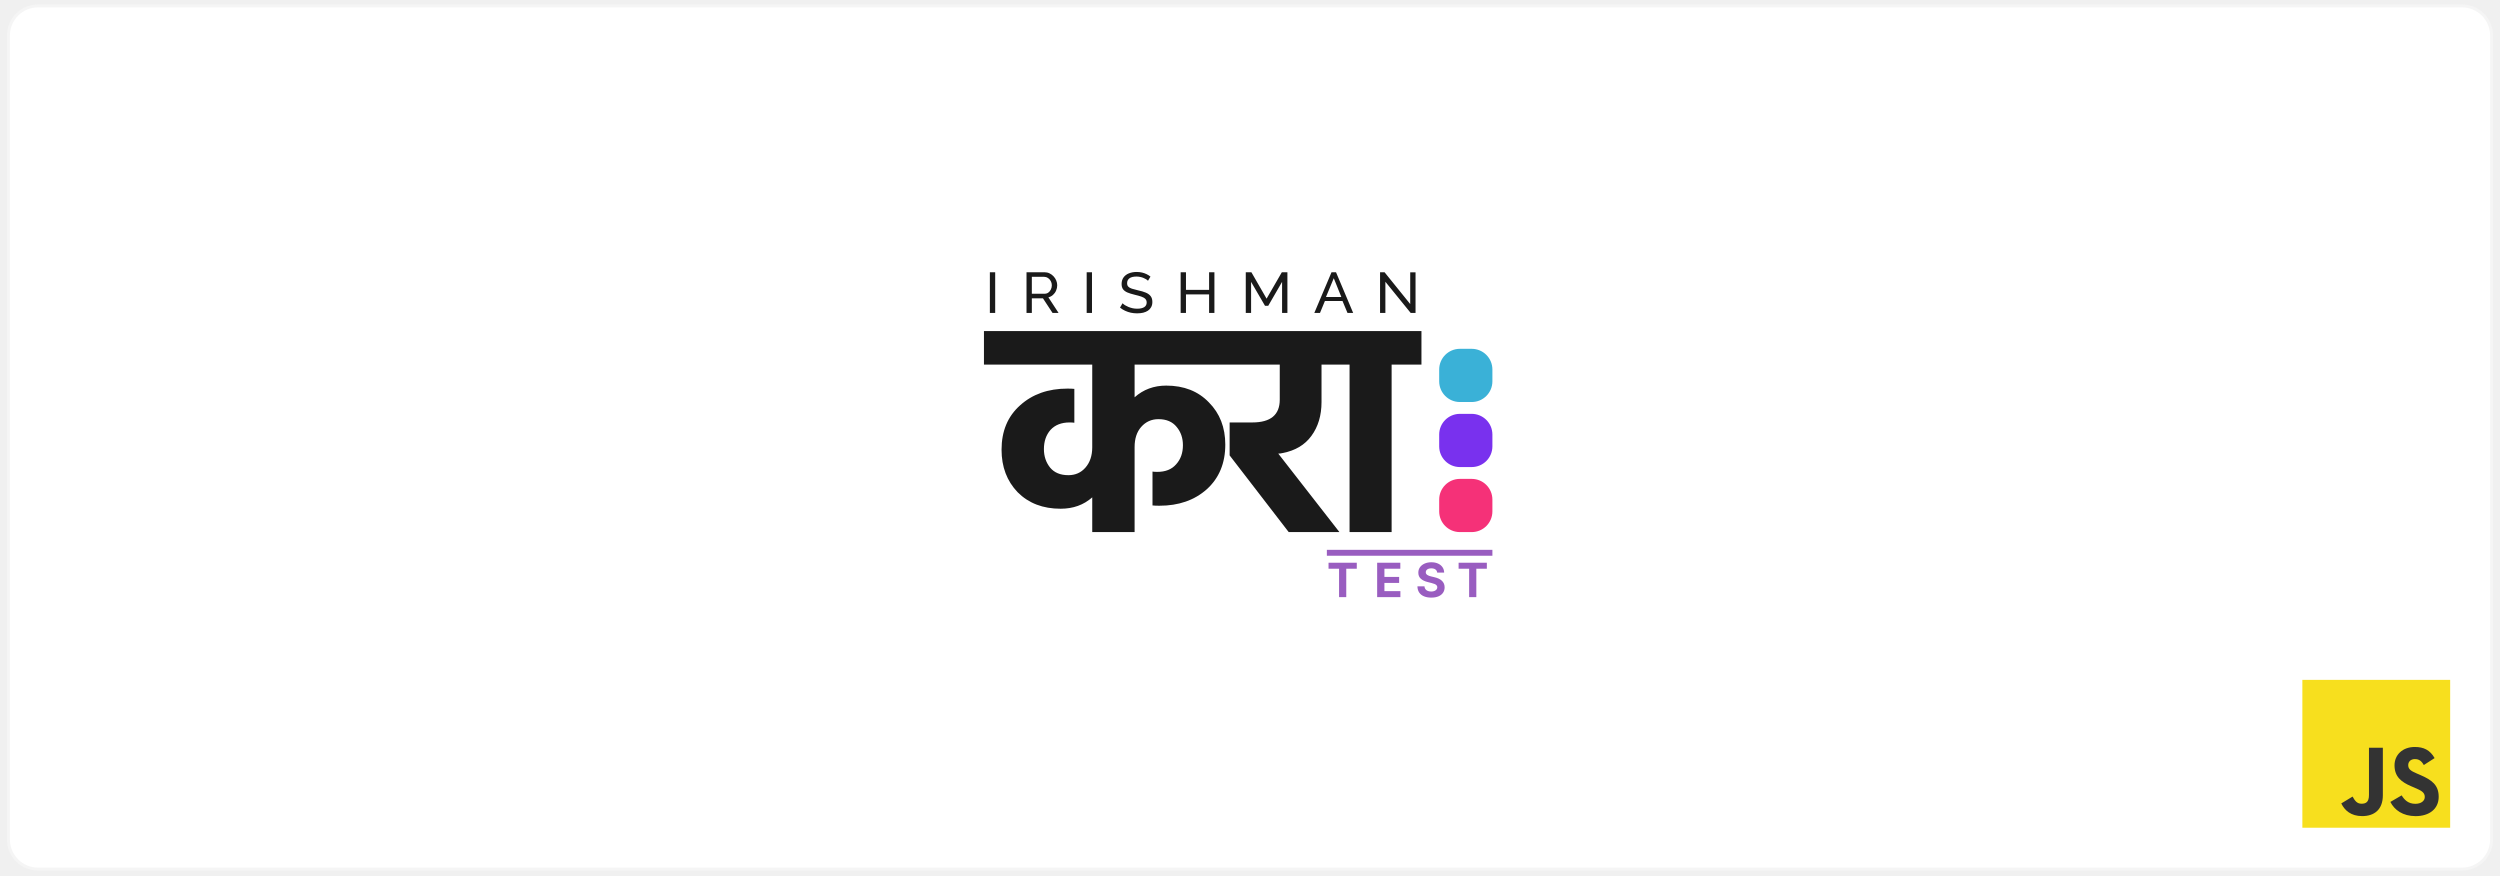
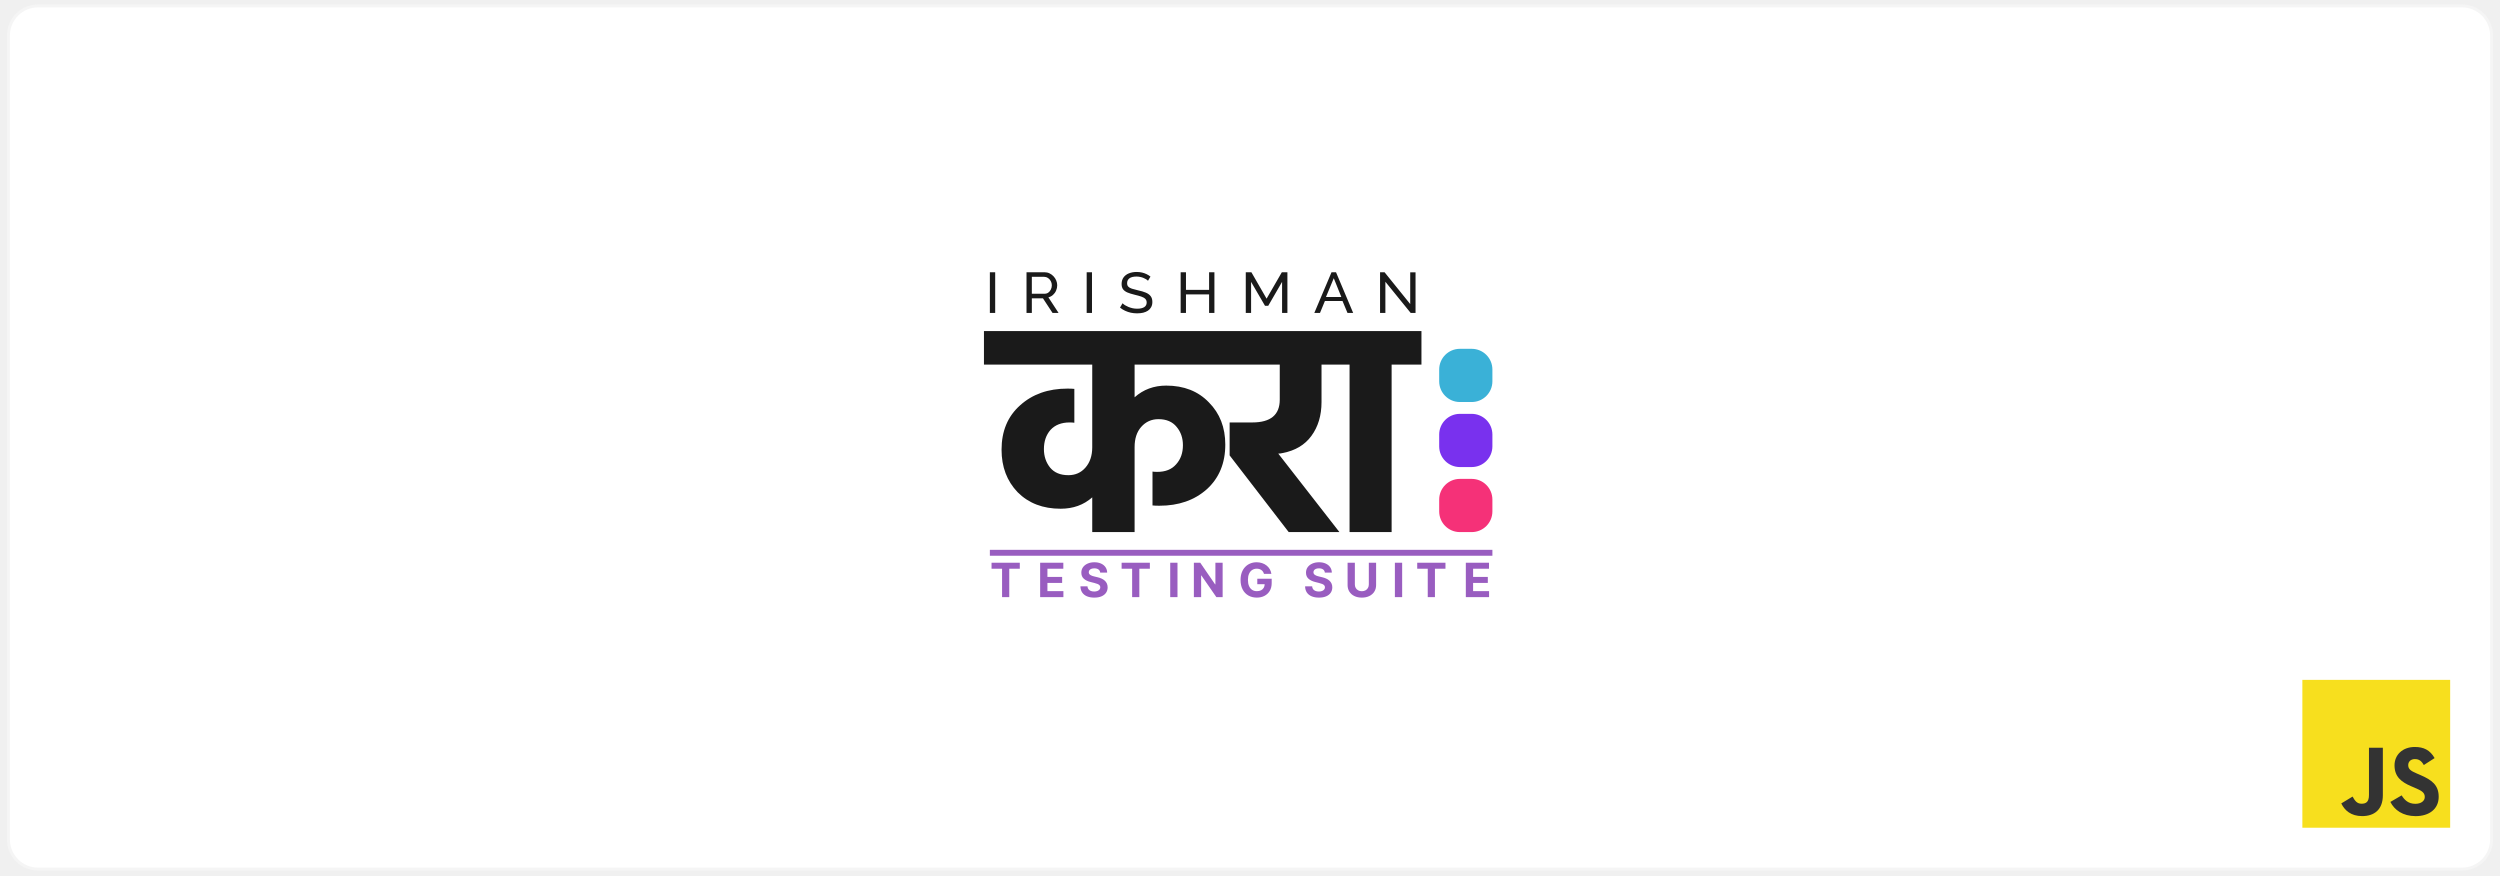
<svg xmlns="http://www.w3.org/2000/svg" width="1200" height="420" viewBox="-160 -40 420 148" fill="none">
  <rect style="stroke: #f5f5f5; stroke-width: 0.5;" rx="5" x="-160" y="-39" width="420" height="146" fill="#ffffff" />
  <path d="M48.847 21.675H30.481V27.198C31.961 25.881 33.744 25.222 35.829 25.222C38.823 25.222 41.228 26.168 43.045 28.06C44.895 29.918 45.82 32.299 45.82 35.204C45.82 38.346 44.777 40.862 42.692 42.754C40.606 44.612 37.932 45.541 34.669 45.541C34.164 45.541 33.778 45.524 33.508 45.49V39.764C33.71 39.798 33.979 39.815 34.316 39.815C35.695 39.815 36.755 39.393 37.495 38.548C38.268 37.704 38.655 36.623 38.655 35.306C38.655 34.089 38.302 33.059 37.595 32.215C36.889 31.336 35.863 30.897 34.517 30.897C33.34 30.897 32.365 31.336 31.591 32.215C30.851 33.059 30.481 34.191 30.481 35.609V50H23.316V44.122C21.87 45.406 20.087 46.048 17.968 46.048C14.974 46.048 12.552 45.119 10.702 43.261C8.885 41.369 7.977 38.971 7.977 36.066C7.977 32.924 9.02 30.424 11.105 28.566C13.191 26.675 15.865 25.729 19.128 25.729C19.599 25.729 19.986 25.746 20.289 25.779V31.505C20.087 31.471 19.818 31.454 19.481 31.454C18.102 31.454 17.026 31.877 16.252 32.721C15.512 33.566 15.142 34.647 15.142 35.964C15.142 37.18 15.495 38.227 16.201 39.106C16.908 39.95 17.934 40.373 19.279 40.373C20.457 40.373 21.415 39.95 22.155 39.106C22.929 38.227 23.316 37.079 23.316 35.66V21.675H5V16H48.847V21.675ZM46.556 37.028V31.454H50.391C53.486 31.454 55.033 30.171 55.033 27.604V21.675H43.277V16H67.345V21.675H62.097V28.009C62.097 30.272 61.525 32.181 60.382 33.735C59.272 35.255 57.657 36.218 55.538 36.623C55.269 36.691 55.016 36.724 54.781 36.724L65.125 50H56.547L46.556 37.028ZM61.794 21.675V16H79V21.675H73.954V50H66.84V21.675H61.794Z" fill="#1A1A1A" />
  <path d="M6 12.932V6.048H6.9V12.932H6ZM12.199 12.932V6.048H15.24C15.553 6.048 15.84 6.113 16.1 6.242C16.36 6.365 16.587 6.533 16.78 6.747C16.974 6.953 17.124 7.189 17.231 7.454C17.337 7.713 17.391 7.978 17.391 8.249C17.391 8.566 17.327 8.867 17.201 9.151C17.081 9.435 16.907 9.678 16.68 9.878C16.46 10.079 16.2 10.217 15.9 10.295L17.621 12.932H16.6L14.98 10.46H13.1V12.932H12.199ZM13.1 9.684H15.25C15.497 9.684 15.71 9.62 15.89 9.49C16.077 9.355 16.22 9.177 16.32 8.957C16.427 8.737 16.48 8.501 16.48 8.249C16.48 7.991 16.42 7.755 16.3 7.542C16.18 7.322 16.024 7.147 15.83 7.018C15.637 6.889 15.424 6.824 15.19 6.824H13.1V9.684ZM22.374 12.932V6.048H23.274V12.932H22.374ZM32.745 7.493C32.664 7.403 32.558 7.315 32.424 7.231C32.291 7.147 32.141 7.073 31.974 7.008C31.808 6.937 31.624 6.882 31.424 6.843C31.231 6.798 31.027 6.776 30.814 6.776C30.267 6.776 29.864 6.876 29.604 7.076C29.344 7.277 29.214 7.551 29.214 7.9C29.214 8.146 29.28 8.34 29.414 8.482C29.547 8.624 29.75 8.741 30.024 8.831C30.304 8.922 30.657 9.015 31.084 9.112C31.578 9.216 32.004 9.342 32.364 9.49C32.724 9.639 33.001 9.839 33.195 10.091C33.388 10.337 33.485 10.667 33.485 11.08C33.485 11.41 33.418 11.698 33.285 11.943C33.158 12.182 32.978 12.383 32.745 12.544C32.511 12.699 32.238 12.816 31.924 12.893C31.611 12.964 31.271 13 30.904 13C30.544 13 30.191 12.964 29.844 12.893C29.504 12.816 29.18 12.706 28.873 12.564C28.567 12.421 28.28 12.244 28.013 12.03L28.443 11.294C28.55 11.403 28.687 11.513 28.854 11.623C29.027 11.727 29.22 11.824 29.434 11.914C29.654 12.005 29.89 12.079 30.144 12.137C30.397 12.189 30.657 12.215 30.924 12.215C31.431 12.215 31.824 12.127 32.104 11.953C32.384 11.772 32.524 11.51 32.524 11.168C32.524 10.909 32.444 10.702 32.284 10.547C32.131 10.392 31.901 10.263 31.594 10.159C31.287 10.056 30.914 9.952 30.474 9.849C29.994 9.733 29.59 9.607 29.264 9.471C28.937 9.329 28.69 9.145 28.523 8.918C28.363 8.692 28.283 8.398 28.283 8.036C28.283 7.596 28.393 7.225 28.613 6.921C28.834 6.617 29.137 6.388 29.524 6.233C29.91 6.078 30.347 6 30.834 6C31.154 6 31.451 6.032 31.724 6.097C32.004 6.162 32.264 6.252 32.504 6.368C32.745 6.485 32.965 6.624 33.165 6.785L32.745 7.493ZM43.981 6.048V12.932H43.081V9.801H39.17V12.932H38.27V6.048H39.17V9.025H43.081V6.048H43.981ZM55.426 12.932V7.677L53.086 11.72H52.536L50.185 7.677V12.932H49.285V6.048H50.235L52.806 10.518L55.386 6.048H56.327V12.932H55.426ZM63.789 6.048H64.549L67.45 12.932H66.49L65.649 10.915H62.669L61.838 12.932H60.878L63.789 6.048ZM65.449 10.237L64.169 7.057L62.849 10.237H65.449ZM72.899 7.658V12.932H71.998V6.048H72.759L77.1 11.429V6.058H78V12.932H77.18L72.899 7.658Z" fill="#1A1A1A" />
  <path d="M82 44.5C82 42.567 83.567 41 85.5 41H87.5C89.433 41 91 42.567 91 44.5V46.5C91 48.433 89.433 50 87.5 50H85.5C83.567 50 82 48.433 82 46.5V44.5Z" fill="#F53178" />
  <path d="M82 33.5C82 31.567 83.567 30 85.5 30H87.5C89.433 30 91 31.567 91 33.5V35.5C91 37.433 89.433 39 87.5 39H85.5C83.567 39 82 37.433 82 35.5V33.5Z" fill="#7931EE" />
  <path d="M82 22.5C82 20.567 83.567 19 85.5 19H87.5C89.433 19 91 20.567 91 22.5V24.5C91 26.433 89.433 28 87.5 28H85.5C83.567 28 82 26.433 82 24.5V22.5Z" fill="#3AB1D7" />
-   <path transform="translate(85, 55)" d="M0.284 1.196V0.182H5.062V1.196H3.281V6H2.065V1.196H0.284Z" fill="#995DC0" />
-   <path transform="translate(78, 55)" d="M3.662 1.855C3.639 1.626 3.542 1.448 3.369 1.321C3.197 1.194 2.963 1.131 2.668 1.131C2.467 1.131 2.297 1.159 2.159 1.216C2.021 1.271 1.915 1.348 1.841 1.446C1.769 1.545 1.733 1.656 1.733 1.781C1.729 1.885 1.751 1.976 1.798 2.054C1.848 2.132 1.915 2.199 2 2.256C2.085 2.311 2.184 2.359 2.295 2.401C2.407 2.44 2.527 2.474 2.653 2.503L3.176 2.628C3.43 2.685 3.663 2.76 3.875 2.855C4.087 2.95 4.271 3.066 4.426 3.205C4.581 3.343 4.702 3.506 4.787 3.693C4.874 3.881 4.919 4.096 4.92 4.338C4.919 4.694 4.828 5.003 4.648 5.264C4.47 5.524 4.212 5.725 3.875 5.869C3.54 6.011 3.135 6.082 2.662 6.082C2.192 6.082 1.783 6.01 1.435 5.866C1.088 5.723 0.817 5.509 0.622 5.227C0.429 4.943 0.328 4.592 0.318 4.173H1.509C1.522 4.368 1.578 4.531 1.676 4.662C1.777 4.791 1.91 4.888 2.077 4.955C2.245 5.019 2.436 5.051 2.648 5.051C2.856 5.051 3.037 5.021 3.19 4.96C3.346 4.9 3.466 4.815 3.551 4.707C3.636 4.599 3.679 4.475 3.679 4.335C3.679 4.205 3.64 4.095 3.562 4.006C3.487 3.917 3.375 3.841 3.227 3.778C3.081 3.716 2.902 3.659 2.69 3.608L2.057 3.449C1.566 3.33 1.179 3.143 0.895 2.889C0.611 2.635 0.47 2.294 0.472 1.864C0.47 1.511 0.563 1.204 0.753 0.94C0.944 0.677 1.206 0.472 1.54 0.324C1.873 0.176 2.252 0.102 2.676 0.102C3.108 0.102 3.485 0.176 3.807 0.324C4.131 0.472 4.383 0.677 4.562 0.94C4.742 1.204 4.835 1.509 4.841 1.855H3.662Z" fill="#995DC0" />
-   <path transform="translate(71, 55)" d="M0.506 6V0.182H4.426V1.196H1.736V2.582H4.224V3.597H1.736V4.986H4.438V6H0.506Z" fill="#995DC0" />
-   <path transform="translate(63, 55)" d="M0.284 1.196V0.182H5.062V1.196H3.281V6H2.065V1.196H0.284Z" fill="#995DC0" />
-   <rect x="63" y="53" width="28" height="1" fill="#995DC0" />
+   <path transform="translate(86, 55)" d="M0.506 6V0.182H4.426V1.196H1.736V2.582H4.224V3.597H1.736V4.986H4.438V6H0.506Z" fill="#995DC0" />
+   <path transform="translate(78, 55)" d="M0.284 1.196V0.182H5.062V1.196H3.281V6H2.065V1.196H0.284Z" fill="#995DC0" />
+   <path transform="translate(74, 55)" d="M1.736 0.182V6H0.506V0.182H1.736Z" fill="#995DC0" />
+   <path transform="translate(66, 55)" d="M4.099 0.182H5.33V3.96C5.33 4.384 5.228 4.756 5.026 5.074C4.825 5.392 4.544 5.64 4.182 5.818C3.82 5.994 3.399 6.082 2.918 6.082C2.435 6.082 2.012 5.994 1.651 5.818C1.289 5.64 1.008 5.392 0.807 5.074C0.606 4.756 0.506 4.384 0.506 3.96V0.182H1.736V3.855C1.736 4.077 1.784 4.274 1.881 4.446C1.979 4.618 2.117 4.754 2.295 4.852C2.473 4.951 2.681 5 2.918 5C3.156 5 3.364 4.951 3.54 4.852C3.718 4.754 3.855 4.618 3.952 4.446C4.05 4.274 4.099 4.077 4.099 3.855V0.182Z" fill="#995DC0" />
+   <path transform="translate(59, 55)" d="M3.662 1.855C3.639 1.626 3.542 1.448 3.369 1.321C3.197 1.194 2.963 1.131 2.668 1.131C2.467 1.131 2.297 1.159 2.159 1.216C2.021 1.271 1.915 1.348 1.841 1.446C1.769 1.545 1.733 1.656 1.733 1.781C1.729 1.885 1.751 1.976 1.798 2.054C1.848 2.132 1.915 2.199 2 2.256C2.085 2.311 2.184 2.359 2.295 2.401C2.407 2.44 2.527 2.474 2.653 2.503L3.176 2.628C3.43 2.685 3.663 2.76 3.875 2.855C4.087 2.95 4.271 3.066 4.426 3.205C4.581 3.343 4.702 3.506 4.787 3.693C4.874 3.881 4.919 4.096 4.92 4.338C4.919 4.694 4.828 5.003 4.648 5.264C4.47 5.524 4.212 5.725 3.875 5.869C3.54 6.011 3.135 6.082 2.662 6.082C2.192 6.082 1.783 6.01 1.435 5.866C1.088 5.723 0.817 5.509 0.622 5.227C0.429 4.943 0.328 4.592 0.318 4.173H1.509C1.522 4.368 1.578 4.531 1.676 4.662C1.777 4.791 1.91 4.888 2.077 4.955C2.245 5.019 2.436 5.051 2.648 5.051C2.856 5.051 3.037 5.021 3.19 4.96C3.346 4.9 3.466 4.815 3.551 4.707C3.636 4.599 3.679 4.475 3.679 4.335C3.679 4.205 3.64 4.095 3.562 4.006C3.487 3.917 3.375 3.841 3.227 3.778C3.081 3.716 2.902 3.659 2.69 3.608L2.057 3.449C1.566 3.33 1.179 3.143 0.895 2.889C0.611 2.635 0.47 2.294 0.472 1.864C0.47 1.511 0.563 1.204 0.753 0.94C0.944 0.677 1.206 0.472 1.54 0.324C1.873 0.176 2.252 0.102 2.676 0.102C3.108 0.102 3.485 0.176 3.807 0.324C4.131 0.472 4.383 0.677 4.562 0.94C4.742 1.204 4.835 1.509 4.841 1.855H3.662Z" fill="#995DC0" />
+   <path transform="translate(56, 55)" d="" fill="#995DC0" />
+   <path transform="translate(48, 55)" d="M4.364 2.062C4.324 1.924 4.268 1.802 4.196 1.696C4.124 1.588 4.036 1.497 3.932 1.423C3.83 1.348 3.712 1.29 3.58 1.25C3.449 1.21 3.304 1.19 3.145 1.19C2.848 1.19 2.586 1.264 2.361 1.412C2.137 1.56 1.963 1.775 1.838 2.057C1.713 2.337 1.651 2.68 1.651 3.085C1.651 3.491 1.712 3.835 1.835 4.119C1.958 4.403 2.133 4.62 2.358 4.77C2.583 4.918 2.849 4.991 3.156 4.991C3.435 4.991 3.672 4.942 3.869 4.844C4.068 4.743 4.22 4.602 4.324 4.42C4.43 4.239 4.483 4.024 4.483 3.776L4.733 3.812H3.233V2.886H5.668V3.619C5.668 4.131 5.56 4.57 5.344 4.938C5.128 5.303 4.83 5.585 4.452 5.784C4.073 5.981 3.639 6.08 3.151 6.08C2.605 6.08 2.126 5.959 1.713 5.719C1.3 5.476 0.978 5.133 0.747 4.688C0.518 4.241 0.403 3.71 0.403 3.097C0.403 2.625 0.472 2.205 0.608 1.835C0.746 1.464 0.939 1.15 1.188 0.892C1.436 0.634 1.724 0.438 2.054 0.304C2.384 0.17 2.741 0.102 3.125 0.102C3.455 0.102 3.761 0.151 4.045 0.247C4.33 0.342 4.581 0.476 4.801 0.651C5.023 0.825 5.204 1.032 5.344 1.273C5.484 1.511 5.574 1.775 5.614 2.062H4.364Z" fill="#995DC0" />
+   <path transform="translate(40, 55)" d="M5.372 0.182V6H4.31L1.778 2.338H1.736V6H0.506V0.182H1.585L4.097 3.841H4.148V0.182H5.372Z" fill="#995DC0" />
+   <path transform="translate(36, 55)" d="M1.736 0.182V6H0.506V0.182H1.736Z" fill="#995DC0" />
+   <path transform="translate(28, 55)" d="M0.284 1.196V0.182H5.062V1.196H3.281V6H2.065V1.196H0.284Z" fill="#995DC0" />
+   <path transform="translate(21, 55)" d="M3.662 1.855C3.639 1.626 3.542 1.448 3.369 1.321C3.197 1.194 2.963 1.131 2.668 1.131C2.467 1.131 2.297 1.159 2.159 1.216C2.021 1.271 1.915 1.348 1.841 1.446C1.769 1.545 1.733 1.656 1.733 1.781C1.729 1.885 1.751 1.976 1.798 2.054C1.848 2.132 1.915 2.199 2 2.256C2.085 2.311 2.184 2.359 2.295 2.401C2.407 2.44 2.527 2.474 2.653 2.503L3.176 2.628C3.43 2.685 3.663 2.76 3.875 2.855C4.087 2.95 4.271 3.066 4.426 3.205C4.581 3.343 4.702 3.506 4.787 3.693C4.874 3.881 4.919 4.096 4.92 4.338C4.919 4.694 4.828 5.003 4.648 5.264C4.47 5.524 4.212 5.725 3.875 5.869C3.54 6.011 3.135 6.082 2.662 6.082C2.192 6.082 1.783 6.01 1.435 5.866C1.088 5.723 0.817 5.509 0.622 5.227C0.429 4.943 0.328 4.592 0.318 4.173H1.509C1.522 4.368 1.578 4.531 1.676 4.662C1.777 4.791 1.91 4.888 2.077 4.955C2.245 5.019 2.436 5.051 2.648 5.051C2.856 5.051 3.037 5.021 3.19 4.96C3.346 4.9 3.466 4.815 3.551 4.707C3.636 4.599 3.679 4.475 3.679 4.335C3.679 4.205 3.64 4.095 3.562 4.006C3.487 3.917 3.375 3.841 3.227 3.778C3.081 3.716 2.902 3.659 2.69 3.608L2.057 3.449C1.566 3.33 1.179 3.143 0.895 2.889C0.611 2.635 0.47 2.294 0.472 1.864C0.47 1.511 0.563 1.204 0.753 0.94C0.944 0.677 1.206 0.472 1.54 0.324C1.873 0.176 2.252 0.102 2.676 0.102C3.108 0.102 3.485 0.176 3.807 0.324C4.131 0.472 4.383 0.677 4.562 0.94C4.742 1.204 4.835 1.509 4.841 1.855H3.662Z" fill="#995DC0" />
+   <path transform="translate(14, 55)" d="M0.506 6V0.182H4.426V1.196H1.736V2.582H4.224V3.597H1.736V4.986H4.438V6H0.506Z" fill="#995DC0" />
+   <path transform="translate(6, 55)" d="M0.284 1.196V0.182H5.062V1.196H3.281V6H2.065V1.196H0.284Z" fill="#995DC0" />
+   <rect x="6" y="53" width="85" height="1" fill="#995DC0" />
  <g transform="translate(228 75) scale(0.25)">
    <svg width="100" height="100" viewBox="0 0 630 630">
      <rect width="630" height="630" fill="#f7df1e" />
      <path fill="#333333" d="m423.2 492.19c12.69 20.72 29.2 35.95 58.4 35.95 24.53 0 40.2-12.26 40.2-29.2 0-20.3-16.1-27.49-43.1-39.3l-14.8-6.35c-42.72-18.2-71.1-41-71.1-89.2 0-44.4 33.83-78.2 86.7-78.2 37.64 0 64.7 13.1 84.2 47.4l-46.1 29.6c-10.15-18.2-21.1-25.37-38.1-25.37-17.34 0-28.33 11-28.33 25.37 0 17.76 11 24.95 36.4 35.95l14.8 6.34c50.3 21.57 78.7 43.56 78.7 93 0 53.3-41.87 82.5-98.1 82.5-54.98 0-90.5-26.2-107.88-60.54zm-209.13 5.13c9.3 16.5 17.76 30.45 38.1 30.45 19.45 0 31.72-7.61 31.72-37.2v-201.3h59.2v202.1c0 61.3-35.94 89.2-88.4 89.2-47.4 0-74.85-24.53-88.81-54.075z" />
    </svg>
  </g>
</svg>
